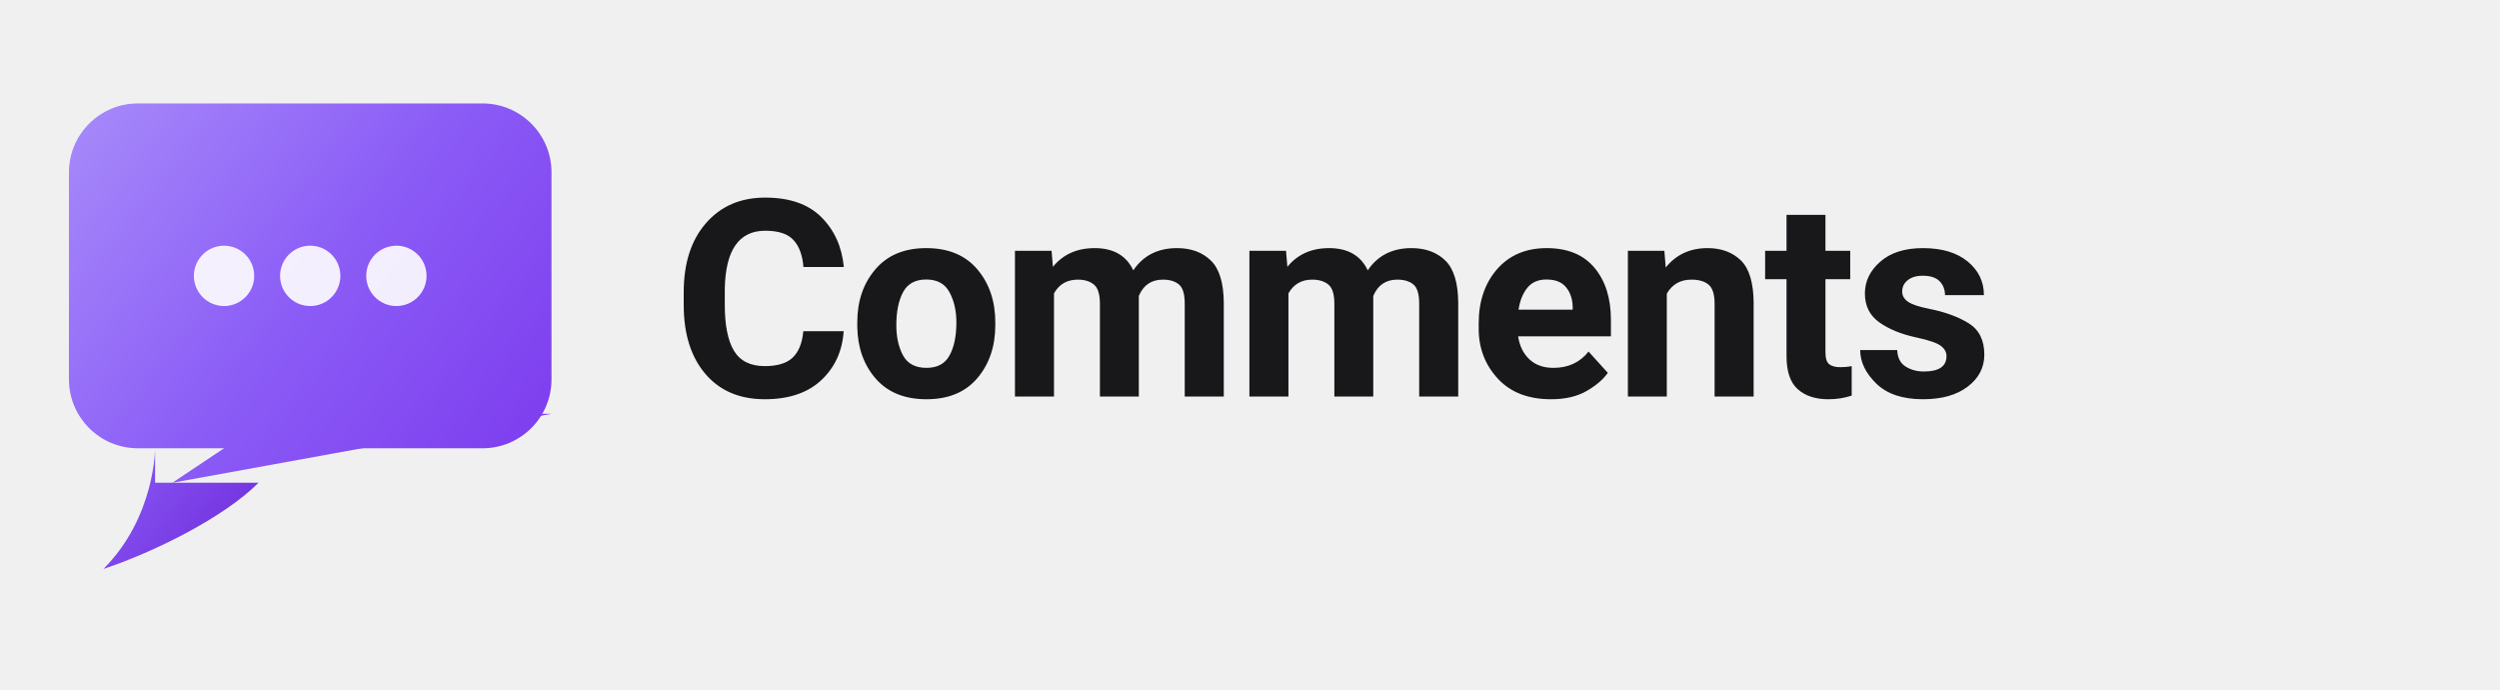
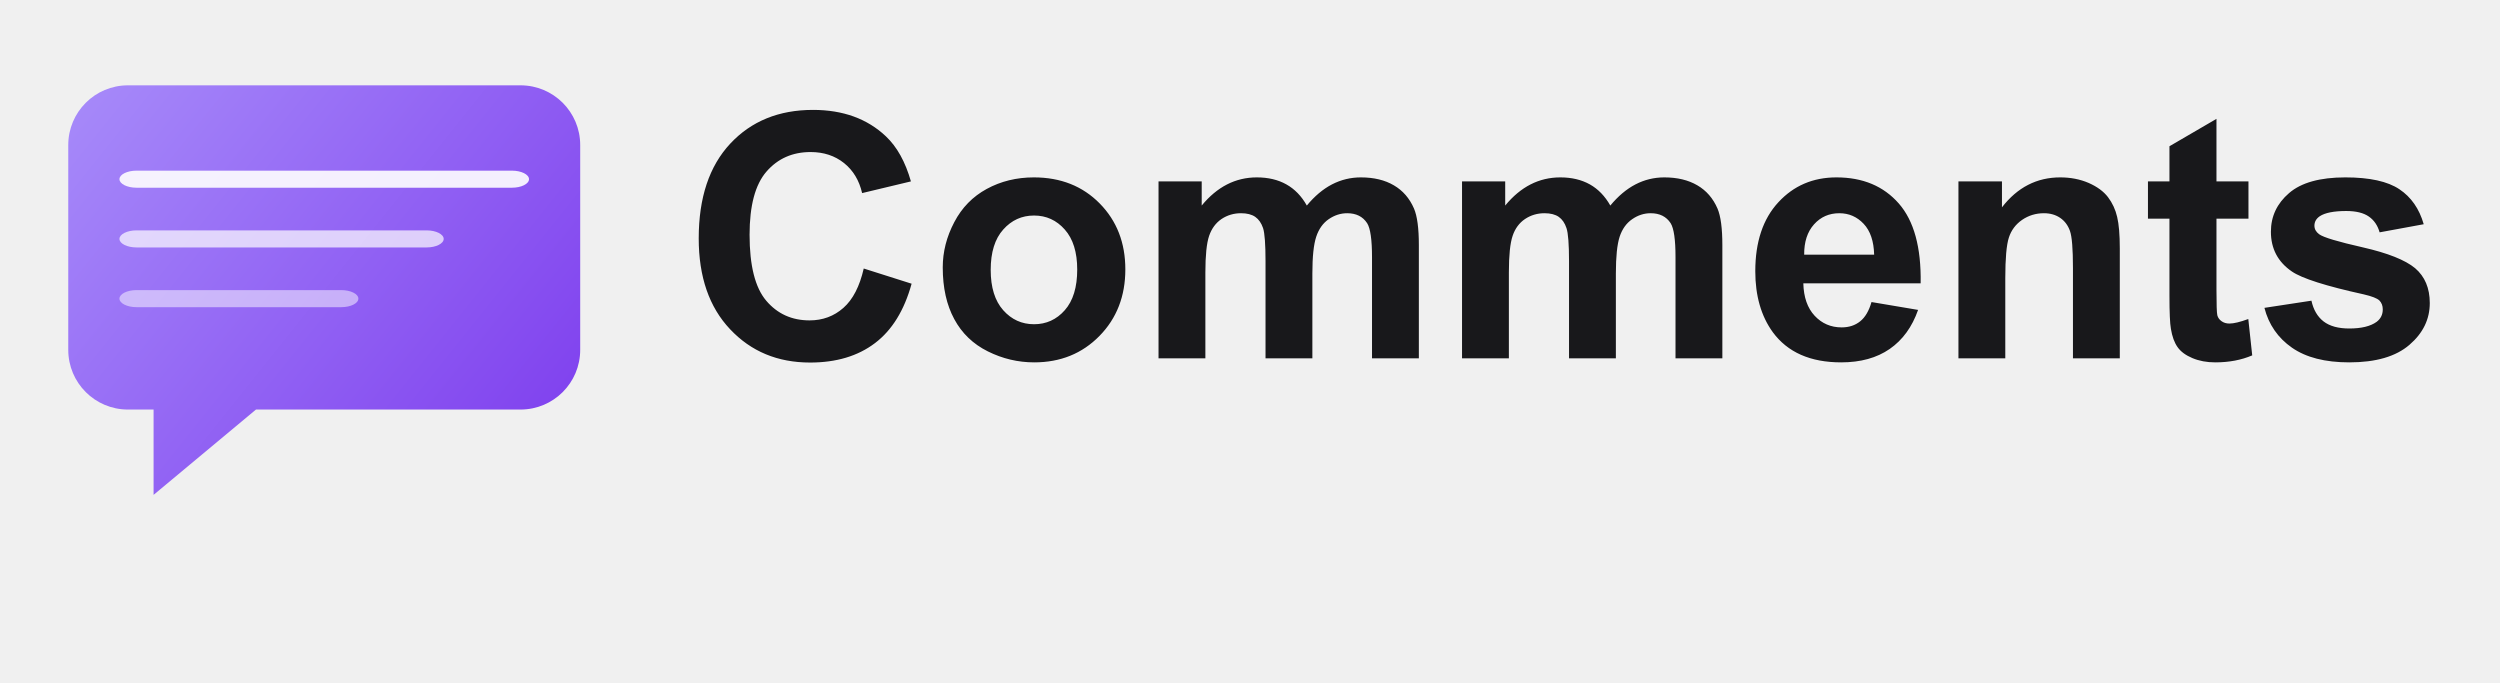
- <svg xmlns="http://www.w3.org/2000/svg" width="290" height="80" viewBox="0 0 290 80" fill="none">
-   <rect x="8" y="12" width="56" height="40" rx="8" fill="url(#bubble_grad)" />
-   <path d="M20 56L32 48H64" stroke="url(#tail_grad)" stroke-width="0" fill="url(#bubble_grad)" />
-   <path d="M18 52C18 52 18 60 12 66C18 64 26 60 30 56L18 56Z" fill="url(#tail_grad2)" />
-   <circle cx="26" cy="32" r="3.5" fill="white" opacity="0.9" />
-   <circle cx="36" cy="32" r="3.5" fill="white" opacity="0.9" />
-   <circle cx="46" cy="32" r="3.5" fill="white" opacity="0.9" />
-   <text x="78" y="46" font-family="-apple-system, BlinkMacSystemFont, 'Segoe UI', Roboto, sans-serif" font-size="32" font-weight="600" fill="#18181B" letter-spacing="-0.5">Comments</text>
+ <svg xmlns="http://www.w3.org/2000/svg" width="293" height="80" viewBox="0 0 293 80" fill="none">
+   <path d="M15 10H61C64.87 10 68 13.13 68 17V41C68 44.87 64.87 48 61 48H30L18 58V48H15C11.13 48 8 44.87 8 41V17C8 13.13 11.13 10 15 10Z" fill="url(#grad1)" />
+   <path d="M16 20H60C61.1 20 62 20.45 62 21C62 21.55 61.1 22 60 22H16C14.9 22 14 21.55 14 21C14 20.45 14.9 20 16 20Z" fill="white" opacity="0.9" />
+   <path d="M16 27H50C51.1 27 52 27.45 52 28C52 28.55 51.1 29 50 29H16C14.9 29 14 28.55 14 28C14 27.45 14.9 27 16 27Z" fill="white" opacity="0.7" />
+   <path d="M16 34H40C41.1 34 42 34.45 42 35C42 35.55 41.1 36 40 36H16C14.9 36 14 35.55 14 35C14 34.45 14.9 34 16 34Z" fill="white" opacity="0.5" />
+   <path d="M101.23 31.47L101.23 31.47L106.84 33.25Q105.55 37.94 102.55 40.21Q99.55 42.49 94.94 42.49L94.94 42.49Q89.24 42.49 85.57 38.59Q81.89 34.70 81.89 27.94L81.89 27.94Q81.89 20.79 85.59 16.83Q89.28 12.88 95.29 12.88L95.29 12.88Q100.55 12.88 103.83 15.98L103.83 15.98Q105.78 17.82 106.76 21.26L106.76 21.26L101.04 22.63Q100.53 20.40 98.92 19.11Q97.30 17.82 95 17.82L95 17.82Q91.82 17.82 89.83 20.11Q87.85 22.39 87.85 27.51L87.85 27.51Q87.85 32.94 89.80 35.24Q91.76 37.55 94.88 37.55L94.88 37.55Q97.19 37.55 98.85 36.08Q100.51 34.62 101.23 31.47ZM110.49 31.34L110.49 31.34Q110.49 28.60 111.84 26.04Q113.18 23.48 115.65 22.14Q118.13 20.79 121.17 20.79L121.17 20.79Q125.88 20.79 128.89 23.85Q131.89 26.90 131.89 31.57L131.89 31.57Q131.89 36.28 128.86 39.37Q125.82 42.47 121.21 42.47L121.21 42.47Q118.36 42.47 115.77 41.18Q113.18 39.89 111.84 37.40Q110.49 34.91 110.49 31.34ZM116.11 31.63L116.11 31.63Q116.11 34.71 117.58 36.36Q119.04 38.00 121.19 38.00L121.19 38.00Q123.34 38.00 124.79 36.36Q126.25 34.71 126.25 31.59L126.25 31.59Q126.25 28.54 124.79 26.90Q123.34 25.26 121.19 25.26L121.19 25.26Q119.04 25.26 117.58 26.90Q116.11 28.54 116.11 31.63ZM135.78 42L135.78 21.26L140.84 21.26L140.84 24.09Q143.55 20.79 147.30 20.79L147.30 20.79Q149.30 20.79 150.76 21.61Q152.23 22.43 153.16 24.09L153.16 24.09Q154.53 22.43 156.11 21.61Q157.70 20.79 159.49 20.79L159.49 20.79Q161.78 20.79 163.36 21.72Q164.94 22.64 165.72 24.44L165.72 24.44Q166.29 25.77 166.29 28.74L166.29 28.74L166.29 42L160.80 42L160.80 30.14Q160.80 27.06 160.23 26.16L160.23 26.16Q159.47 24.99 157.89 24.99L157.89 24.99Q156.74 24.99 155.72 25.69Q154.71 26.39 154.26 27.75Q153.81 29.11 153.81 32.04L153.81 32.04L153.81 42L148.32 42L148.32 30.63Q148.32 27.61 148.03 26.73Q147.73 25.85 147.12 25.42Q146.50 24.99 145.45 24.99L145.45 24.99Q144.18 24.99 143.16 25.67Q142.15 26.36 141.71 27.64Q141.27 28.93 141.27 31.92L141.27 31.92L141.27 42L135.78 42ZM171.35 42L171.35 21.26L176.41 21.26L176.41 24.09Q179.12 20.79 182.87 20.79L182.87 20.79Q184.86 20.79 186.33 21.61Q187.79 22.43 188.73 24.09L188.73 24.09Q190.10 22.43 191.68 21.61Q193.26 20.79 195.06 20.79L195.06 20.79Q197.34 20.79 198.93 21.72Q200.51 22.64 201.29 24.44L201.29 24.44Q201.86 25.77 201.86 28.74L201.86 28.74L201.86 42L196.37 42L196.37 30.14Q196.37 27.06 195.80 26.16L195.80 26.16Q195.04 24.99 193.46 24.99L193.46 24.99Q192.30 24.99 191.29 25.69Q190.27 26.39 189.82 27.75Q189.38 29.11 189.38 32.04L189.38 32.04L189.38 42L183.89 42L183.89 30.63Q183.89 27.61 183.59 26.73Q183.30 25.85 182.69 25.42Q182.07 24.99 181.02 24.99L181.02 24.99Q179.75 24.99 178.73 25.67Q177.71 26.36 177.28 27.64Q176.84 28.93 176.84 31.92L176.84 31.92L176.84 42L171.35 42ZM219.34 35.40L219.34 35.40L224.80 36.32Q223.75 39.32 221.47 40.90Q219.20 42.47 215.78 42.47L215.78 42.47Q210.37 42.47 207.77 38.93L207.77 38.93Q205.72 36.10 205.72 31.79L205.72 31.79Q205.72 26.63 208.42 23.71Q211.11 20.79 215.23 20.79L215.23 20.79Q219.86 20.79 222.54 23.85Q225.21 26.90 225.10 33.21L225.10 33.21L211.35 33.21Q211.41 35.65 212.68 37.01Q213.95 38.37 215.84 38.37L215.84 38.37Q217.13 38.37 218.01 37.66Q218.89 36.96 219.34 35.40ZM211.45 29.85L219.65 29.85Q219.59 27.47 218.42 26.23Q217.25 24.99 215.57 24.99L215.57 24.99Q213.77 24.99 212.60 26.30L212.60 26.30Q211.43 27.61 211.45 29.85L211.45 29.85ZM248.44 29.11L248.44 42L242.95 42L242.95 31.41Q242.95 28.05 242.60 27.07Q242.25 26.08 241.46 25.54Q240.66 24.99 239.55 24.99L239.55 24.99Q238.13 24.99 236.99 25.77Q235.86 26.55 235.44 27.84Q235.02 29.13 235.02 32.61L235.02 32.61L235.02 42L229.53 42L229.53 21.26L234.63 21.26L234.63 24.30Q237.34 20.79 241.46 20.79L241.46 20.79Q243.28 20.79 244.79 21.44Q246.29 22.10 247.06 23.11Q247.83 24.13 248.13 25.42Q248.44 26.71 248.44 29.11L248.44 29.11ZM259.77 21.26L263.52 21.26L263.52 25.63L259.77 25.63L259.77 33.99Q259.77 36.53 259.87 36.95Q259.98 37.37 260.36 37.64Q260.74 37.92 261.29 37.92L261.29 37.92Q262.05 37.92 263.50 37.39L263.50 37.39L263.96 41.65Q262.05 42.47 259.63 42.47L259.63 42.47Q258.14 42.47 256.95 41.97Q255.76 41.47 255.21 40.68Q254.65 39.89 254.43 38.54L254.43 38.54Q254.26 37.59 254.26 34.68L254.26 34.68L254.26 25.63L251.74 25.63L251.74 21.26L254.26 21.26L254.26 17.14L259.77 13.93L259.77 21.26ZM265.39 36.08L265.39 36.08L270.90 35.24Q271.25 36.84 272.32 37.67Q273.40 38.50 275.33 38.50L275.33 38.50Q277.46 38.50 278.54 37.72L278.54 37.72Q279.26 37.18 279.26 36.26L279.26 36.26Q279.26 35.63 278.87 35.22L278.87 35.22Q278.46 34.83 277.03 34.50L277.03 34.50Q270.39 33.04 268.61 31.82L268.61 31.82Q266.15 30.14 266.15 27.16L266.15 27.16Q266.15 24.46 268.28 22.63Q270.41 20.79 274.88 20.79L274.88 20.79Q279.14 20.79 281.21 22.18Q283.28 23.56 284.06 26.28L284.06 26.28L278.89 27.23Q278.55 26.02 277.63 25.38Q276.70 24.73 274.98 24.73L274.98 24.73Q272.81 24.73 271.88 25.34L271.88 25.34Q271.25 25.77 271.25 26.45L271.25 26.45Q271.25 27.04 271.80 27.45L271.80 27.45Q272.54 28.00 276.92 28.99Q281.31 29.99 283.05 31.43L283.05 31.43Q284.77 32.90 284.77 35.52L284.77 35.52Q284.77 38.37 282.38 40.42Q280 42.47 275.33 42.47L275.33 42.47Q271.09 42.47 268.62 40.75Q266.15 39.03 265.39 36.08Z" fill="#18181B" />
  <defs>
-     <linearGradient id="bubble_grad" x1="8" y1="12" x2="64" y2="56" gradientUnits="userSpaceOnUse">
+     <linearGradient id="grad1" x1="8" y1="10" x2="68" y2="58" gradientUnits="userSpaceOnUse">
      <stop stop-color="#A78BFA" />
-       <stop offset="0.5" stop-color="#8B5CF6" />
      <stop offset="1" stop-color="#7C3AED" />
-     </linearGradient>
-     <linearGradient id="tail_grad" x1="18" y1="52" x2="30" y2="66" gradientUnits="userSpaceOnUse">
-       <stop stop-color="#8B5CF6" />
-       <stop offset="1" stop-color="#7C3AED" />
-     </linearGradient>
-     <linearGradient id="tail_grad2" x1="12" y1="52" x2="30" y2="66" gradientUnits="userSpaceOnUse">
-       <stop stop-color="#8B5CF6" />
-       <stop offset="1" stop-color="#6D28D9" />
    </linearGradient>
  </defs>
</svg>
